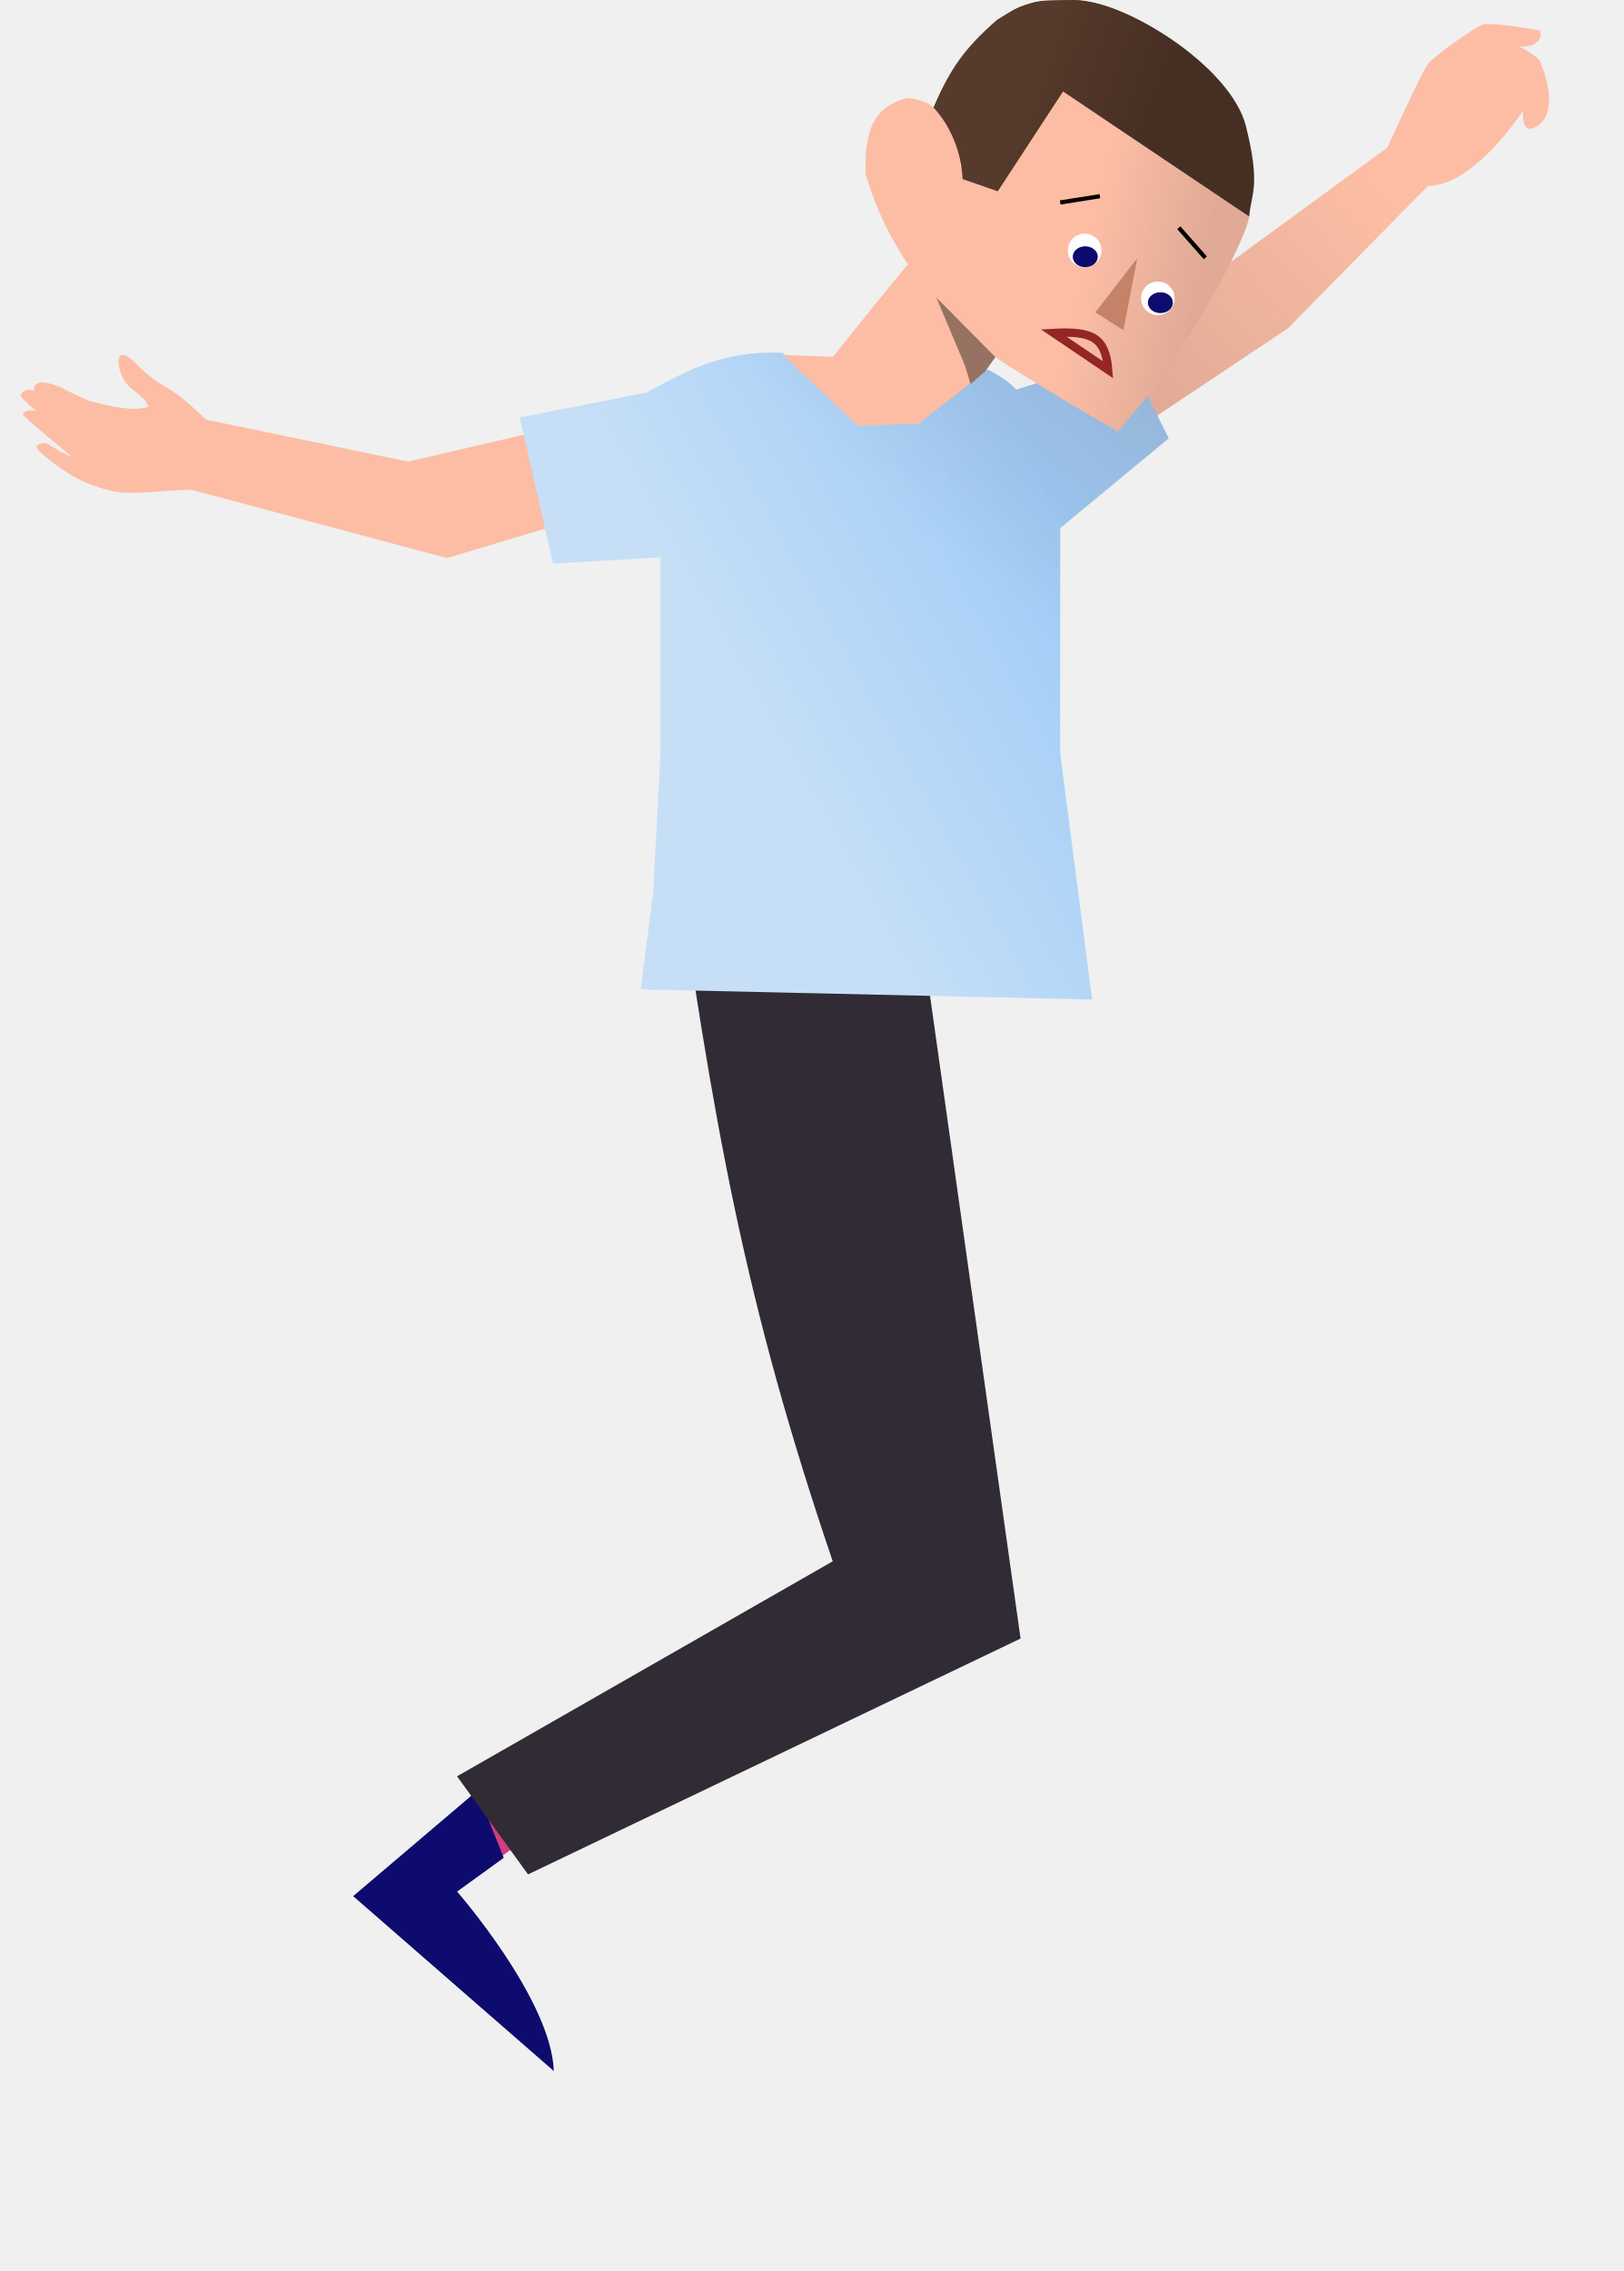
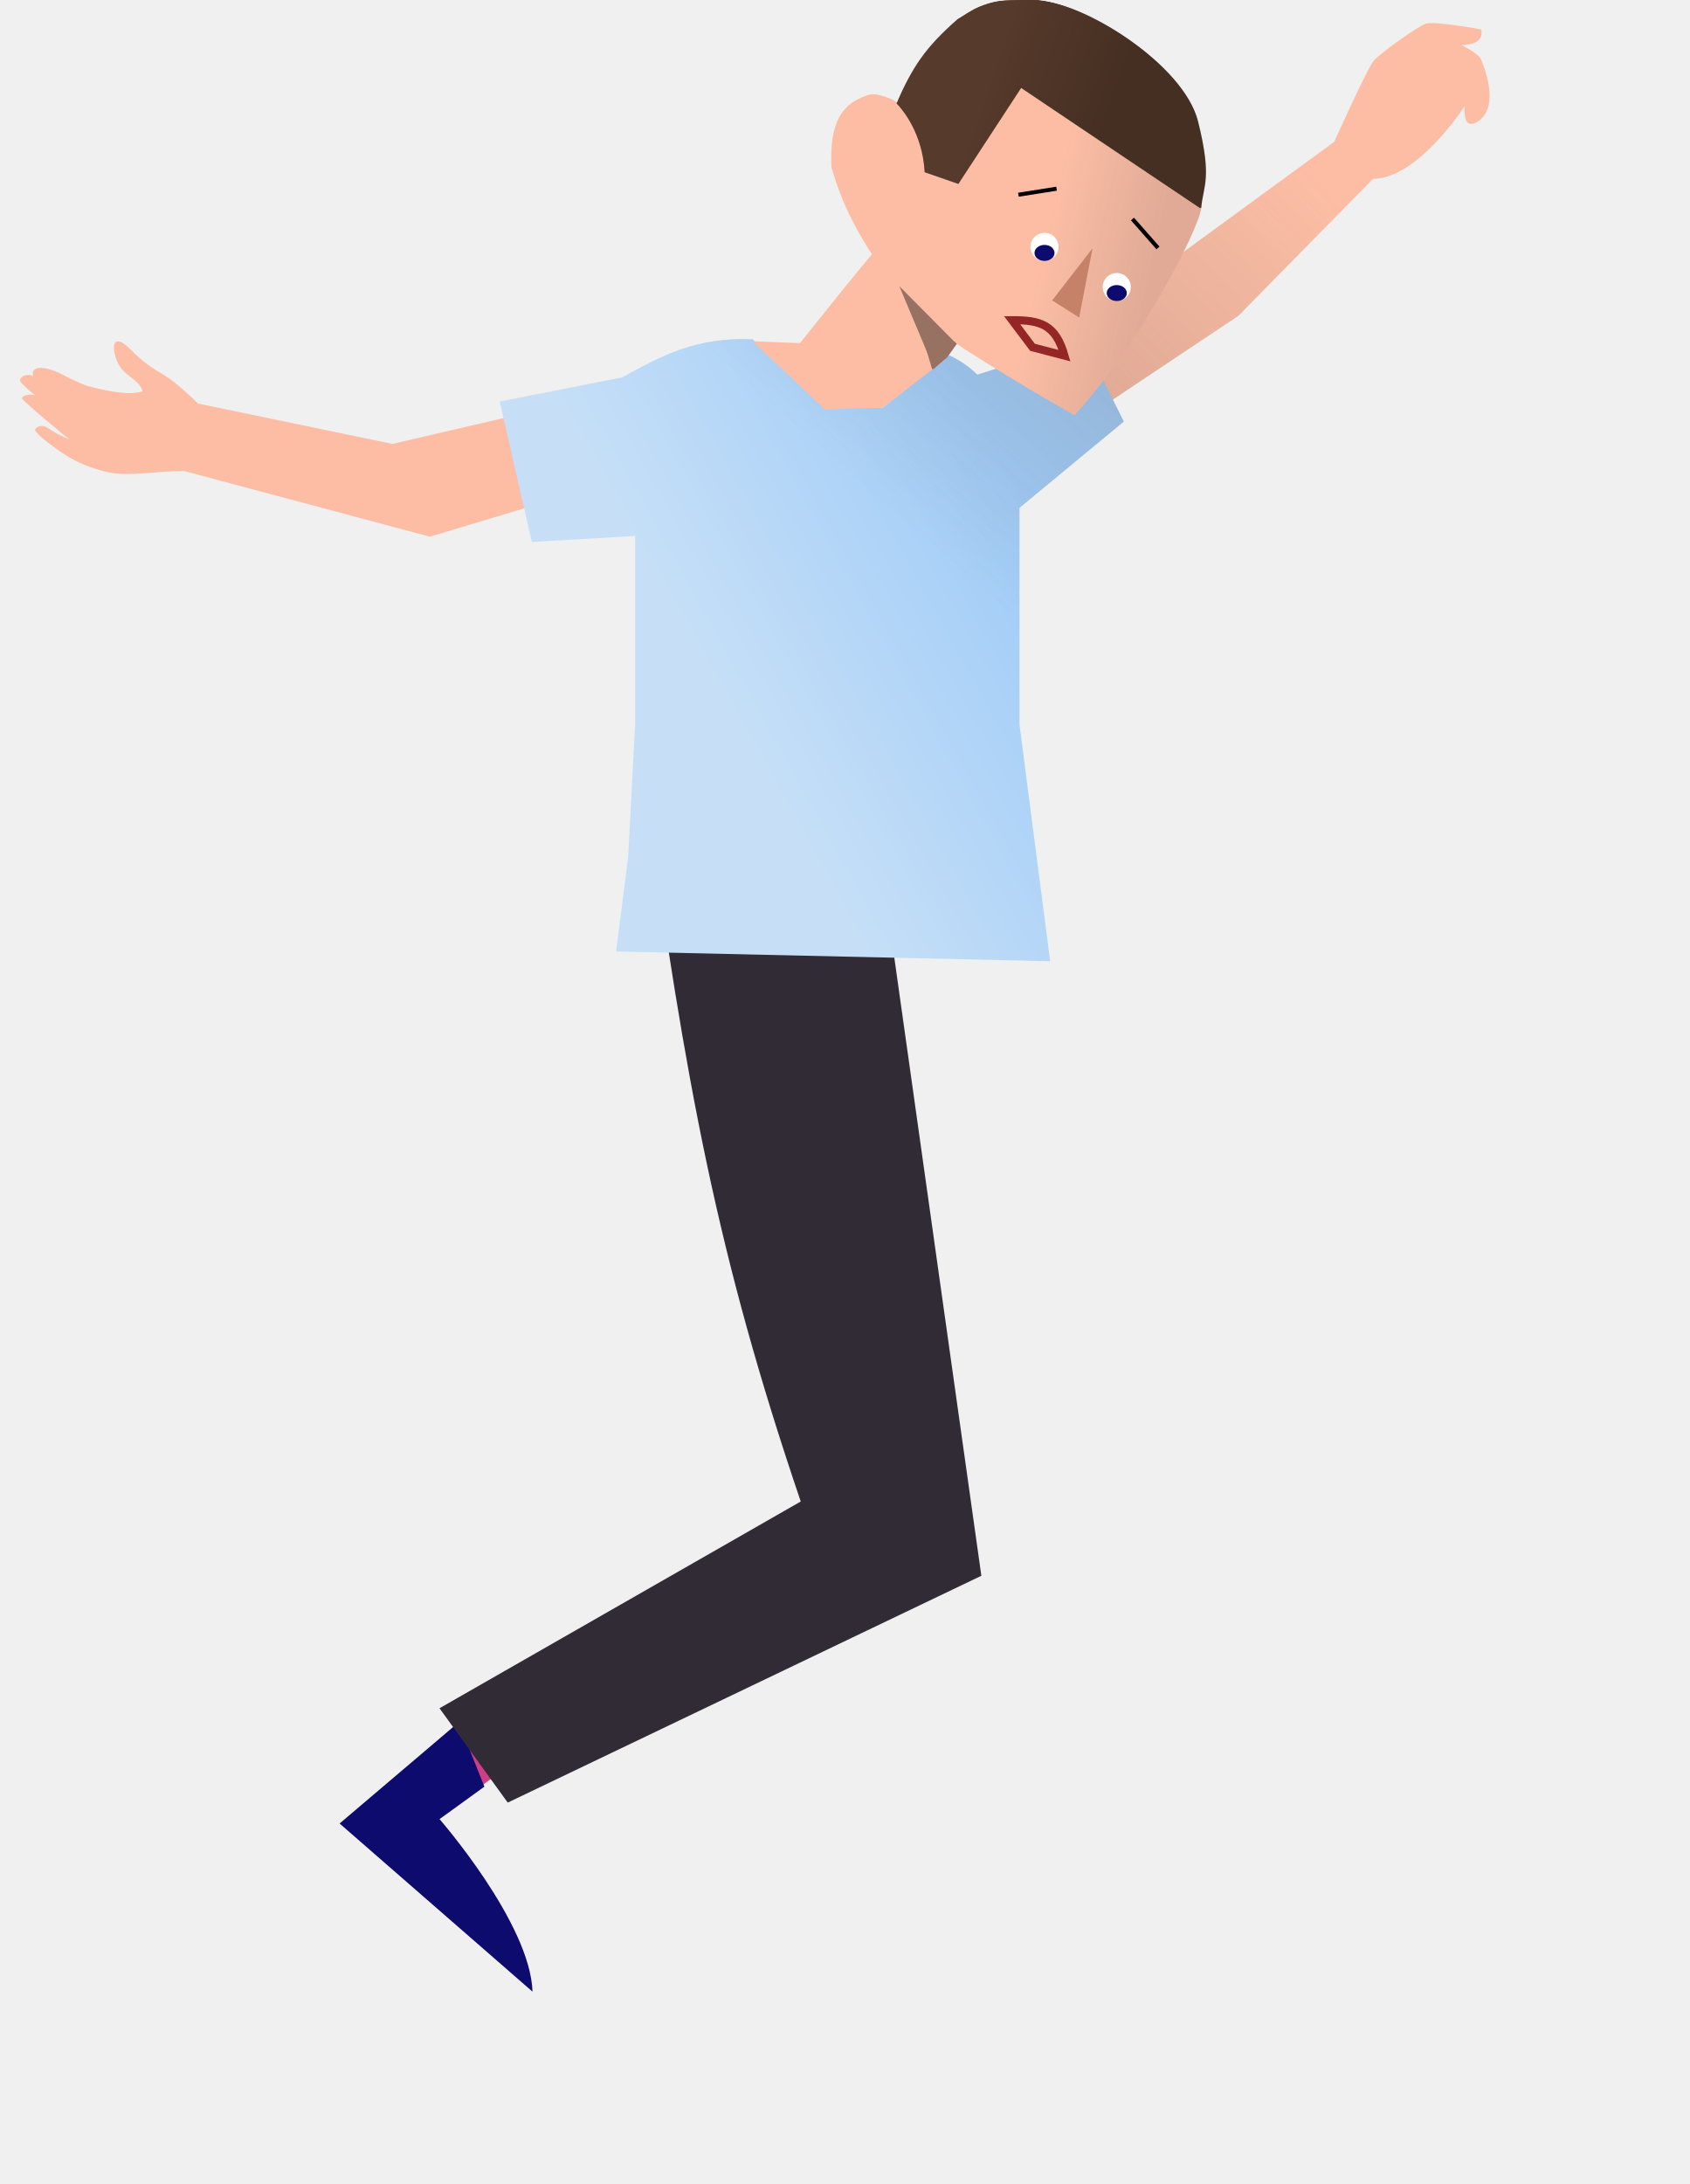
- <svg xmlns="http://www.w3.org/2000/svg" width="389" height="544" viewBox="0 0 389 544" fill="none">
+ <svg xmlns="http://www.w3.org/2000/svg" width="421" height="544" viewBox="0 0 421 544" fill="none">
  <path d="M119.514 424.495L126.448 440.137L117.151 446.832L107.025 435.374L119.514 424.495Z" fill="#CF3E83" />
  <path d="M120.684 445.025L109.509 453.114C109.509 453.114 132.128 479.008 132.672 496.09L84.608 454.208L114.282 428.996L120.684 445.025Z" fill="#0D0B6D" />
-   <path d="M160.751 196.884L217.092 197.927L244.5 392.499L212.471 407.835L126.5 448.999L109.5 425.499L199.5 373.999C178.552 312.263 170.869 269.924 160.751 196.884Z" fill="#302B34" />
-   <path d="M342.156 15.254C340.57 17.252 332.398 35.332 332.398 35.332L294.369 63.123L249.468 91.813L267.885 105.779L308.54 78.661L342.076 44.553C353.331 44.497 364.939 26.406 364.939 26.406C364.939 26.406 364.396 30.977 366.593 30.865C367.571 30.816 374.571 28.582 369.009 14.822C368.419 13.361 364.035 11.159 364.035 11.159C364.035 11.159 369.844 11.606 369.052 7.331C369.052 7.331 357.209 5.123 355.147 5.923C353.083 6.724 343.742 13.258 342.156 15.254Z" fill="#FCBDA4" />
-   <path d="M342.156 15.254C340.57 17.252 332.398 35.332 332.398 35.332L294.369 63.123L249.468 91.813L267.885 105.779L308.54 78.661L342.076 44.553C353.331 44.497 364.939 26.406 364.939 26.406C364.939 26.406 364.396 30.977 366.593 30.865C367.571 30.816 374.571 28.582 369.009 14.822C368.419 13.361 364.035 11.159 364.035 11.159C364.035 11.159 369.844 11.606 369.052 7.331C369.052 7.331 357.209 5.123 355.147 5.923C353.083 6.724 343.742 13.258 342.156 15.254Z" fill="url(#paint0_linear_290_396)" fill-opacity="0.2" />
+   <path d="M160.751 196.885L217.092 197.927L244.5 392.499L212.471 407.835L126.5 448.999L109.5 425.499L199.5 373.999C178.552 312.264 170.869 269.924 160.751 196.885Z" fill="#302B34" />
+   <path d="M342.156 15.254C340.57 17.252 332.398 35.333 332.398 35.333L294.369 63.123L249.468 91.813L267.885 105.78L308.54 78.661L342.076 44.553C353.331 44.497 364.939 26.406 364.939 26.406C364.939 26.406 364.396 30.977 366.593 30.865C367.571 30.816 374.571 28.582 369.009 14.822C368.419 13.361 364.035 11.16 364.035 11.16C364.035 11.16 369.844 11.607 369.052 7.331C369.052 7.331 357.209 5.124 355.147 5.923C353.083 6.724 343.742 13.258 342.156 15.254Z" fill="#FCBDA4" />
+   <path d="M342.156 15.254C340.57 17.252 332.398 35.333 332.398 35.333L294.369 63.123L249.468 91.813L267.885 105.78L308.54 78.661L342.076 44.553C353.331 44.497 364.939 26.406 364.939 26.406C364.939 26.406 364.396 30.977 366.593 30.865C367.571 30.816 374.571 28.582 369.009 14.822C368.419 13.361 364.035 11.16 364.035 11.16C364.035 11.16 369.844 11.607 369.052 7.331C369.052 7.331 357.209 5.124 355.147 5.923C353.083 6.724 343.742 13.258 342.156 15.254Z" fill="url(#paint0_linear_323_1488)" fill-opacity="0.2" />
  <path d="M43.444 95.217C46.752 97.91 49.343 100.515 49.343 100.515L97.772 110.569L135.651 101.778L158.885 118.122L107.101 133.686L45.862 117.321C39.261 117.308 31.707 118.777 26.749 117.592C22.647 116.612 18.674 115.204 13.959 111.759C10.929 109.544 8.432 107.448 8.752 106.945C9.558 105.677 11.303 106.252 11.303 106.252L14.274 108.066L17.299 109.498C17.299 109.498 5.212 99.566 5.439 99.18C6.243 97.811 8.757 98.459 8.757 98.459C8.757 98.459 4.529 95.188 4.982 94.478C6.138 92.674 8.286 93.665 8.286 93.665C8.286 93.665 7.982 92.853 8.288 92.425C9.528 90.7 12.991 92.202 14.683 92.837C14.683 92.837 20.065 95.683 21.871 96.156C31.939 98.798 34.139 97.776 35.524 97.482C34.892 94.876 31.716 93.931 30.004 91.475C27.809 88.33 27.127 81.53 32.705 87.219C37.619 92.23 40.135 92.524 43.444 95.217Z" fill="#FCBDA4" />
-   <path d="M155 94C164.792 88.577 173.579 83.897 187.5 84.5L205.5 101.5H220L228.629 94.5L236.5 88.5C239.219 89.774 241.551 91.398 243.5 93.314L270 85L280 105L254 126.5V180.5L261.641 239.426L153.5 237L156.5 213.5L158.229 180.56V133.5L132.5 135L124.5 100L155 94Z" fill="url(#paint1_linear_290_396)" />
-   <path d="M155 94C164.792 88.577 173.579 83.897 187.5 84.5L205.5 101.5H220L228.629 94.5L236.5 88.5C239.219 89.774 241.551 91.398 243.5 93.314L270 85L280 105L254 126.5V180.5L261.641 239.426L153.5 237L156.5 213.5L158.229 180.56V133.5L132.5 135L124.5 100L155 94Z" fill="url(#paint2_linear_290_396)" fill-opacity="0.2" />
+   <path d="M155 94C164.792 88.577 173.579 83.897 187.5 84.5L205.5 101.5H220L228.629 94.5L236.5 88.5C239.219 89.774 241.551 91.398 243.5 93.314L270 85L280 105L254 126.5V180.5L261.641 239.426L153.5 237L156.5 213.5L158.229 180.56V133.5L132.5 135L124.5 100L155 94Z" fill="url(#paint1_linear_323_1488)" />
+   <path d="M155 94C164.792 88.577 173.579 83.897 187.5 84.5L205.5 101.5H220L228.629 94.5L236.5 88.5C239.219 89.774 241.551 91.398 243.5 93.314L270 85L280 105L254 126.5V180.5L261.641 239.426L153.5 237L156.5 213.5L158.229 180.56V133.5L132.5 135L124.5 100L155 94Z" fill="url(#paint2_linear_323_1488)" fill-opacity="0.2" />
  <path d="M205.5 102L187.5 85L225 86.5L235.5 89.5L220 101.5L205.5 102Z" fill="#FCBDA4" />
-   <mask id="mask0_290_396" style="mask-type:alpha" maskUnits="userSpaceOnUse" x="198" y="0" width="103" height="104">
+   <mask id="mask0_323_1488" style="mask-type:alpha" maskUnits="userSpaceOnUse" x="198" y="0" width="103" height="104">
    <path d="M217.355 63.24L198.264 87.105L236.049 88.696L237.64 85.116C248.972 92.33 255.593 96.348 267.868 103.412C283.344 86.459 298.78 57.274 299.289 51.706C299.799 46.138 302.06 44.525 298.494 30.228C294.928 15.931 269.459 -0 257.527 0C245.595 0 245.813 0.474 238.833 4.773C230.661 11.942 227.705 16.612 223.719 25.455C221.025 24.13 219.613 23.664 217.355 23.466C209.607 25.494 206.943 30.886 207.412 41.763C210.262 51.134 212.712 55.576 217.355 63.24Z" fill="#D9D9D9" />
  </mask>
-   <g mask="url(#mask0_290_396)">
-     <path d="M225.911 105.261L238.18 85.257C238.18 85.257 260.843 102.789 267.69 103.482C267.69 103.482 293.877 74.466 299.442 51.97L252.846 13.092L229.981 40.01C231.553 33.897 222.383 19.175 214.032 23.941C195.937 34.267 217.51 63.294 217.51 63.294L197.764 87.192" fill="#FCBDA4" />
-     <path d="M225.911 105.261L238.18 85.257C238.18 85.257 260.843 102.789 267.69 103.482C267.69 103.482 293.877 74.466 299.442 51.97L252.846 13.092L229.981 40.01C231.553 33.897 222.383 19.175 214.032 23.941C195.937 34.267 217.51 63.294 217.51 63.294L197.764 87.192" fill="url(#paint3_linear_290_396)" fill-opacity="0.2" />
-     <path d="M230.627 42.901C230.126 33.165 225.09 27.268 223.628 25.751C227.668 15 241.087 -10.896 272.948 4.44C310.984 22.748 299.442 51.97 299.442 51.97L254.679 21.91L239.039 45.827L230.627 42.901V42.901Z" fill="#563A2B" />
-     <path d="M230.627 42.901C230.126 33.165 225.09 27.268 223.628 25.751C227.668 15 241.087 -10.896 272.948 4.44C310.984 22.748 299.442 51.97 299.442 51.97L254.679 21.91L239.039 45.827L230.627 42.901V42.901Z" fill="url(#paint4_linear_290_396)" fill-opacity="0.2" />
-     <path opacity="0.402" fill-rule="evenodd" clip-rule="evenodd" d="M238.18 85.257L224.317 71.266L233.285 92.571L238.18 85.257Z" fill="black" />
-     <path fill-rule="evenodd" clip-rule="evenodd" d="M272.457 61.869L269.14 79.103L262.408 74.821L272.457 61.869Z" fill="#C58268" />
-     <path fill-rule="evenodd" clip-rule="evenodd" d="M263.58 61.578C262.715 63.626 260.352 64.581 258.302 63.712C256.251 62.844 255.291 60.481 256.156 58.434C257.021 56.387 259.384 55.432 261.435 56.3C263.485 57.168 264.445 59.531 263.58 61.578" fill="white" />
-     <path fill-rule="evenodd" clip-rule="evenodd" d="M281.1 73.035C280.235 75.083 277.871 76.038 275.822 75.169C273.771 74.301 272.81 71.938 273.675 69.891C274.54 67.844 276.904 66.889 278.954 67.757C281.004 68.625 281.965 70.988 281.1 73.035" fill="white" />
-     <path d="M252.423 79.753C261.524 79.271 264.856 80.743 265.488 88.591L252.423 79.753Z" stroke="#942626" stroke-width="2" />
+   <g mask="url(#mask0_323_1488)">
+     <path d="M225.91 105.261L238.18 85.256C238.18 85.256 260.842 102.789 267.69 103.482C267.69 103.482 293.877 74.465 299.442 51.97L252.846 13.091L229.981 40.01C231.552 33.896 222.382 19.175 214.032 23.94C195.937 34.266 217.509 63.293 217.509 63.293L197.763 87.191" fill="#FCBDA4" />
+     <path d="M225.91 105.261L238.18 85.256C238.18 85.256 260.842 102.789 267.69 103.482C267.69 103.482 293.877 74.465 299.442 51.97L252.846 13.091L229.981 40.01C231.552 33.896 222.382 19.175 214.032 23.94C195.937 34.266 217.509 63.293 217.509 63.293L197.763 87.191" fill="url(#paint3_linear_323_1488)" fill-opacity="0.2" />
+     <path d="M230.627 42.901C230.125 33.165 225.09 27.267 223.628 25.751C227.667 15 241.087 -10.896 272.947 4.439C310.984 22.748 299.441 51.97 299.441 51.97L254.679 21.91L239.039 45.826L230.627 42.901V42.901Z" fill="#563A2B" />
+     <path d="M230.627 42.901C230.125 33.165 225.09 27.267 223.628 25.751C227.667 15 241.087 -10.896 272.947 4.439C310.984 22.748 299.441 51.97 299.441 51.97L254.679 21.91L239.039 45.826L230.627 42.901V42.901Z" fill="url(#paint4_linear_323_1488)" fill-opacity="0.2" />
+     <path opacity="0.402" fill-rule="evenodd" clip-rule="evenodd" d="M238.18 85.256L224.317 71.266L233.285 92.571L238.18 85.256Z" fill="black" />
+     <path fill-rule="evenodd" clip-rule="evenodd" d="M272.457 61.869L269.14 79.102L262.408 74.821L272.457 61.869Z" fill="#C58268" />
+     <path d="M258.5 90L258 82.5L261 84.5L263.5 87L262 91L258.5 90Z" fill="#FF7777" />
+     <path d="M252.423 79.752C258.097 81.289 261.614 82.645 265.488 88.591" stroke="#942626" stroke-width="2" />
  </g>
-   <ellipse cx="260" cy="61.5" rx="3" ry="2.5" fill="#0D0B6D" />
-   <ellipse cx="278" cy="72.5" rx="3" ry="2.5" fill="#0D0B6D" />
+   <path d="M259.468 57.586L261.532 63.915" stroke="#0D0B6D" stroke-width="0.896" />
+   <path d="M257.523 62.032L263.476 59.468" stroke="#0D0B6D" stroke-width="0.896" />
+   <path d="M277.136 68.175L279.201 74.503" stroke="#0D0B6D" stroke-width="0.896" />
+   <path d="M275.192 72.621L281.145 70.057" stroke="#0D0B6D" stroke-width="0.896" />
  <path d="M254 48.5L263.5 47" stroke="black" />
  <path d="M282.407 54.545L288.769 61.758" stroke="black" />
  <path d="M232.5 92L230 83.5H236L238.5 85.5L236 89L232.5 92Z" fill="#977162" />
+   <mask id="mask1_323_1488" style="mask-type:alpha" maskUnits="userSpaceOnUse" x="198" y="0" width="103" height="104">
+     <path d="M217.091 63.24L198 87.105L235.785 88.696L237.376 85.116C248.708 92.33 255.329 96.348 267.604 103.412C283.08 86.459 298.516 57.274 299.025 51.706C299.535 46.138 301.796 44.525 298.23 30.228C294.664 15.931 269.195 -0 257.263 0C245.331 0 245.549 0.474 238.569 4.773C230.397 11.942 227.441 16.612 223.455 25.455C220.761 24.13 219.349 23.664 217.091 23.466C209.344 25.494 206.679 30.886 207.148 41.763C209.998 51.134 212.449 55.576 217.091 63.24Z" fill="#D9D9D9" />
+   </mask>
+   <g mask="url(#mask1_323_1488)">
+     <path d="M225.646 105.261L237.916 85.256C237.916 85.256 260.579 102.789 267.426 103.482C267.426 103.482 293.613 74.465 299.178 51.97L252.582 13.091L229.717 40.01C231.289 33.896 222.119 19.175 213.768 23.94C195.673 34.266 217.246 63.293 217.246 63.293L197.499 87.191" fill="#FCBDA4" />
+     <path d="M225.646 105.261L237.916 85.256C237.916 85.256 260.579 102.789 267.426 103.482C267.426 103.482 293.613 74.465 299.178 51.97L252.582 13.091L229.717 40.01C231.289 33.896 222.119 19.175 213.768 23.94C195.673 34.266 217.246 63.293 217.246 63.293L197.499 87.191" fill="url(#paint5_linear_323_1488)" fill-opacity="0.2" />
+     <path d="M230.363 42.901C229.862 33.165 224.826 27.267 223.364 25.751C227.403 15 240.823 -10.896 272.683 4.439C310.72 22.748 299.177 51.97 299.177 51.97L254.415 21.91L238.775 45.826L230.363 42.901V42.901Z" fill="#563A2B" />
+     <path d="M230.363 42.901C229.862 33.165 224.826 27.267 223.364 25.751C227.403 15 240.823 -10.896 272.683 4.439C310.72 22.748 299.177 51.97 299.177 51.97L254.415 21.91L238.775 45.826L230.363 42.901V42.901Z" fill="url(#paint6_linear_323_1488)" fill-opacity="0.2" />
+     <path opacity="0.402" fill-rule="evenodd" clip-rule="evenodd" d="M237.916 85.256L224.053 71.266L233.022 92.571L237.916 85.256Z" fill="black" />
+     <path fill-rule="evenodd" clip-rule="evenodd" d="M272.193 61.869L268.876 79.102L262.144 74.821L272.193 61.869Z" fill="#C58268" />
+     <path d="M265.224 88.591C262.996 80.821 259.238 79.729 252.159 79.752L257.236 86.5L265.224 88.591Z" stroke="#942626" stroke-width="2" />
+   </g>
+   <path d="M253.736 48.5L263.236 47" stroke="black" />
+   <path d="M282.143 54.545L288.505 61.758" stroke="black" />
+   <path d="M232.236 92L229.736 83.5H235.736L238.236 85.5L235.736 89L232.236 92Z" fill="#977162" />
+   <circle cx="260.236" cy="61.5" r="3.5" fill="white" />
+   <ellipse cx="260.236" cy="63" rx="2.5" ry="2" fill="#0D0B6D" />
+   <circle cx="278.236" cy="71.5" r="3.5" fill="white" />
+   <ellipse cx="278.236" cy="73" rx="2.5" ry="2" fill="#0D0B6D" />
  <defs>
-     <linearGradient id="paint0_linear_290_396" x1="273" y1="95" x2="327" y2="43.5" gradientUnits="userSpaceOnUse">
+     <linearGradient id="paint0_linear_323_1488" x1="273" y1="95" x2="327" y2="43.5" gradientUnits="userSpaceOnUse">
      <stop stop-color="#736161" />
      <stop offset="1" stop-color="#736161" stop-opacity="0" />
    </linearGradient>
-     <linearGradient id="paint1_linear_290_396" x1="249.5" y1="111.5" x2="169.5" y2="156" gradientUnits="userSpaceOnUse">
+     <linearGradient id="paint1_linear_323_1488" x1="249.5" y1="111.5" x2="169.5" y2="156" gradientUnits="userSpaceOnUse">
      <stop stop-color="#9ECBF7" />
      <stop offset="1" stop-color="#C6DFF7" />
    </linearGradient>
-     <linearGradient id="paint2_linear_290_396" x1="273" y1="89" x2="232" y2="136" gradientUnits="userSpaceOnUse">
+     <linearGradient id="paint2_linear_323_1488" x1="273" y1="89" x2="232" y2="136" gradientUnits="userSpaceOnUse">
      <stop stop-color="#736161" />
      <stop offset="1" stop-color="#736161" stop-opacity="0" />
    </linearGradient>
-     <linearGradient id="paint3_linear_290_396" x1="286" y1="72" x2="259.5" y2="66" gradientUnits="userSpaceOnUse">
+     <linearGradient id="paint3_linear_323_1488" x1="286" y1="71.999" x2="259.5" y2="65.999" gradientUnits="userSpaceOnUse">
      <stop stop-color="#736161" />
      <stop offset="1" stop-color="#736161" stop-opacity="0" />
    </linearGradient>
-     <linearGradient id="paint4_linear_290_396" x1="278" y1="26.5" x2="248" y2="16" gradientUnits="userSpaceOnUse">
+     <linearGradient id="paint4_linear_323_1488" x1="278" y1="26.5" x2="248" y2="16" gradientUnits="userSpaceOnUse">
+       <stop />
+       <stop offset="1" stop-opacity="0" />
+     </linearGradient>
+     <linearGradient id="paint5_linear_323_1488" x1="285.736" y1="71.999" x2="259.236" y2="65.999" gradientUnits="userSpaceOnUse">
+       <stop stop-color="#736161" />
+       <stop offset="1" stop-color="#736161" stop-opacity="0" />
+     </linearGradient>
+     <linearGradient id="paint6_linear_323_1488" x1="277.736" y1="26.5" x2="247.736" y2="16" gradientUnits="userSpaceOnUse">
      <stop />
      <stop offset="1" stop-opacity="0" />
    </linearGradient>
  </defs>
</svg>
